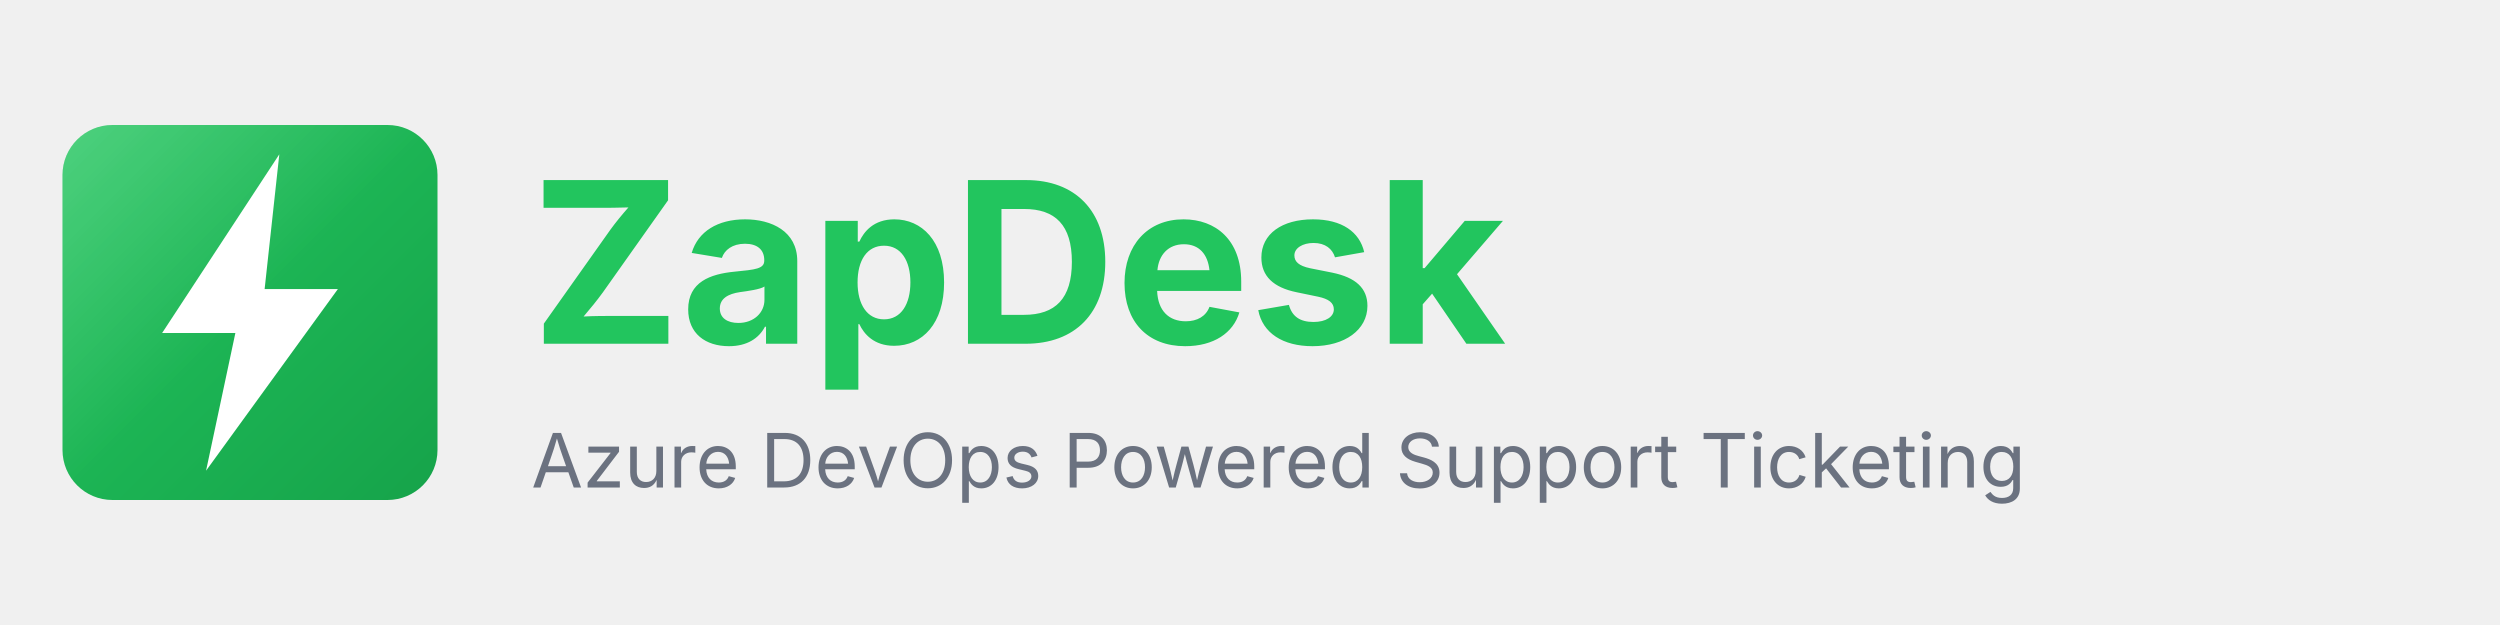
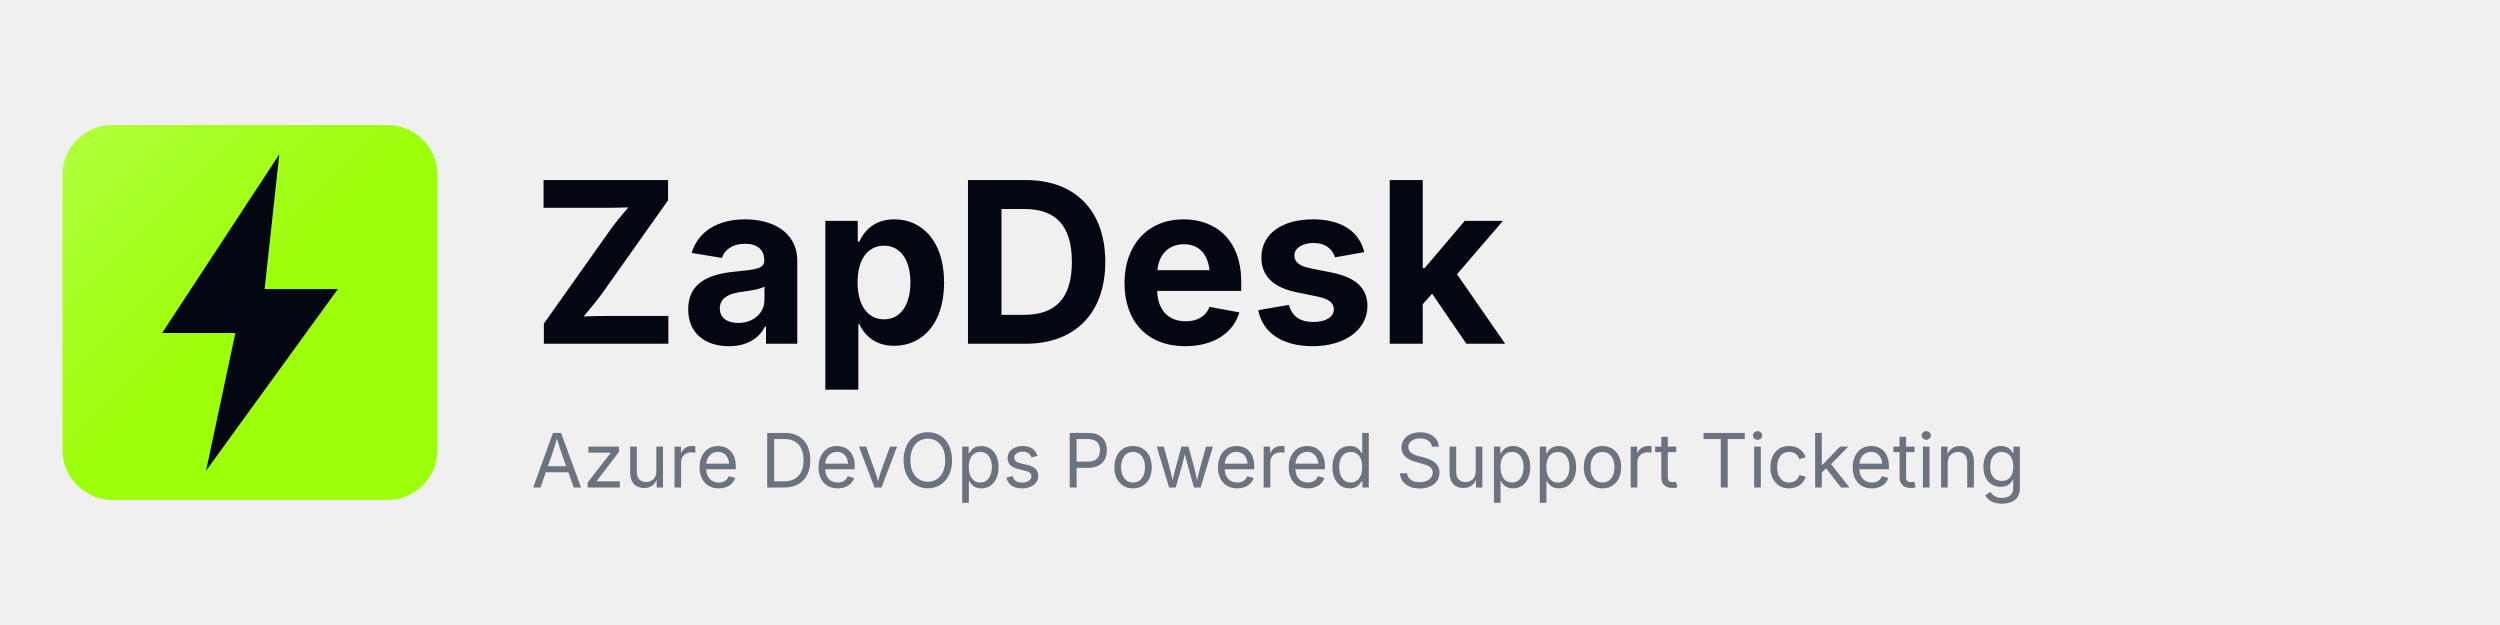
<svg xmlns="http://www.w3.org/2000/svg" viewBox="0 0 400 100" width="400" height="100">
  <defs>
-     <linearGradient id="metalGradientFullLight" x1="0%" y1="0%" x2="100%" y2="100%">
-       <stop offset="0%" stop-color="#22c55e" />
-       <stop offset="100%" stop-color="#16a34a" />
-     </linearGradient>
    <linearGradient id="shineGradientFullLight" x1="0%" y1="0%" x2="100%" y2="100%">
      <stop offset="0%" stop-color="#ffffff" stop-opacity="0.2" />
      <stop offset="50%" stop-color="#ffffff" stop-opacity="0" />
    </linearGradient>
  </defs>
-   <rect x="10" y="20" width="60" height="60" rx="8" ry="8" fill="url(#metalGradientFullLight)" />
+   <rect x="10" y="20" width="60" height="60" rx="8" ry="8" fill="#9dff0a" />
  <rect x="10" y="20" width="60" height="60" rx="8" ry="8" fill="url(#shineGradientFullLight)" />
-   <polygon points="44.69,24.69 25.94,53.28 37.66,53.28 32.97,75.31 54.06,46.25 42.34,46.25" fill="#ffffff" />
+   <polygon points="44.69,24.69 25.94,53.28 37.66,53.28 32.97,75.31 54.06,46.25 42.34,46.25" fill="#030712" />
  <text x="85" y="55" font-family="system-ui, -apple-system, 'Segoe UI', sans-serif" font-size="36" font-weight="700">
-     <tspan fill="#22c55e">ZapDesk</tspan>
+     <tspan fill="#030712">ZapDesk</tspan>
  </text>
  <text x="85" y="78" font-family="system-ui, -apple-system, 'Segoe UI', sans-serif" font-size="12" fill="#6b7280">Azure DevOps Powered Support Ticketing</text>
</svg>
